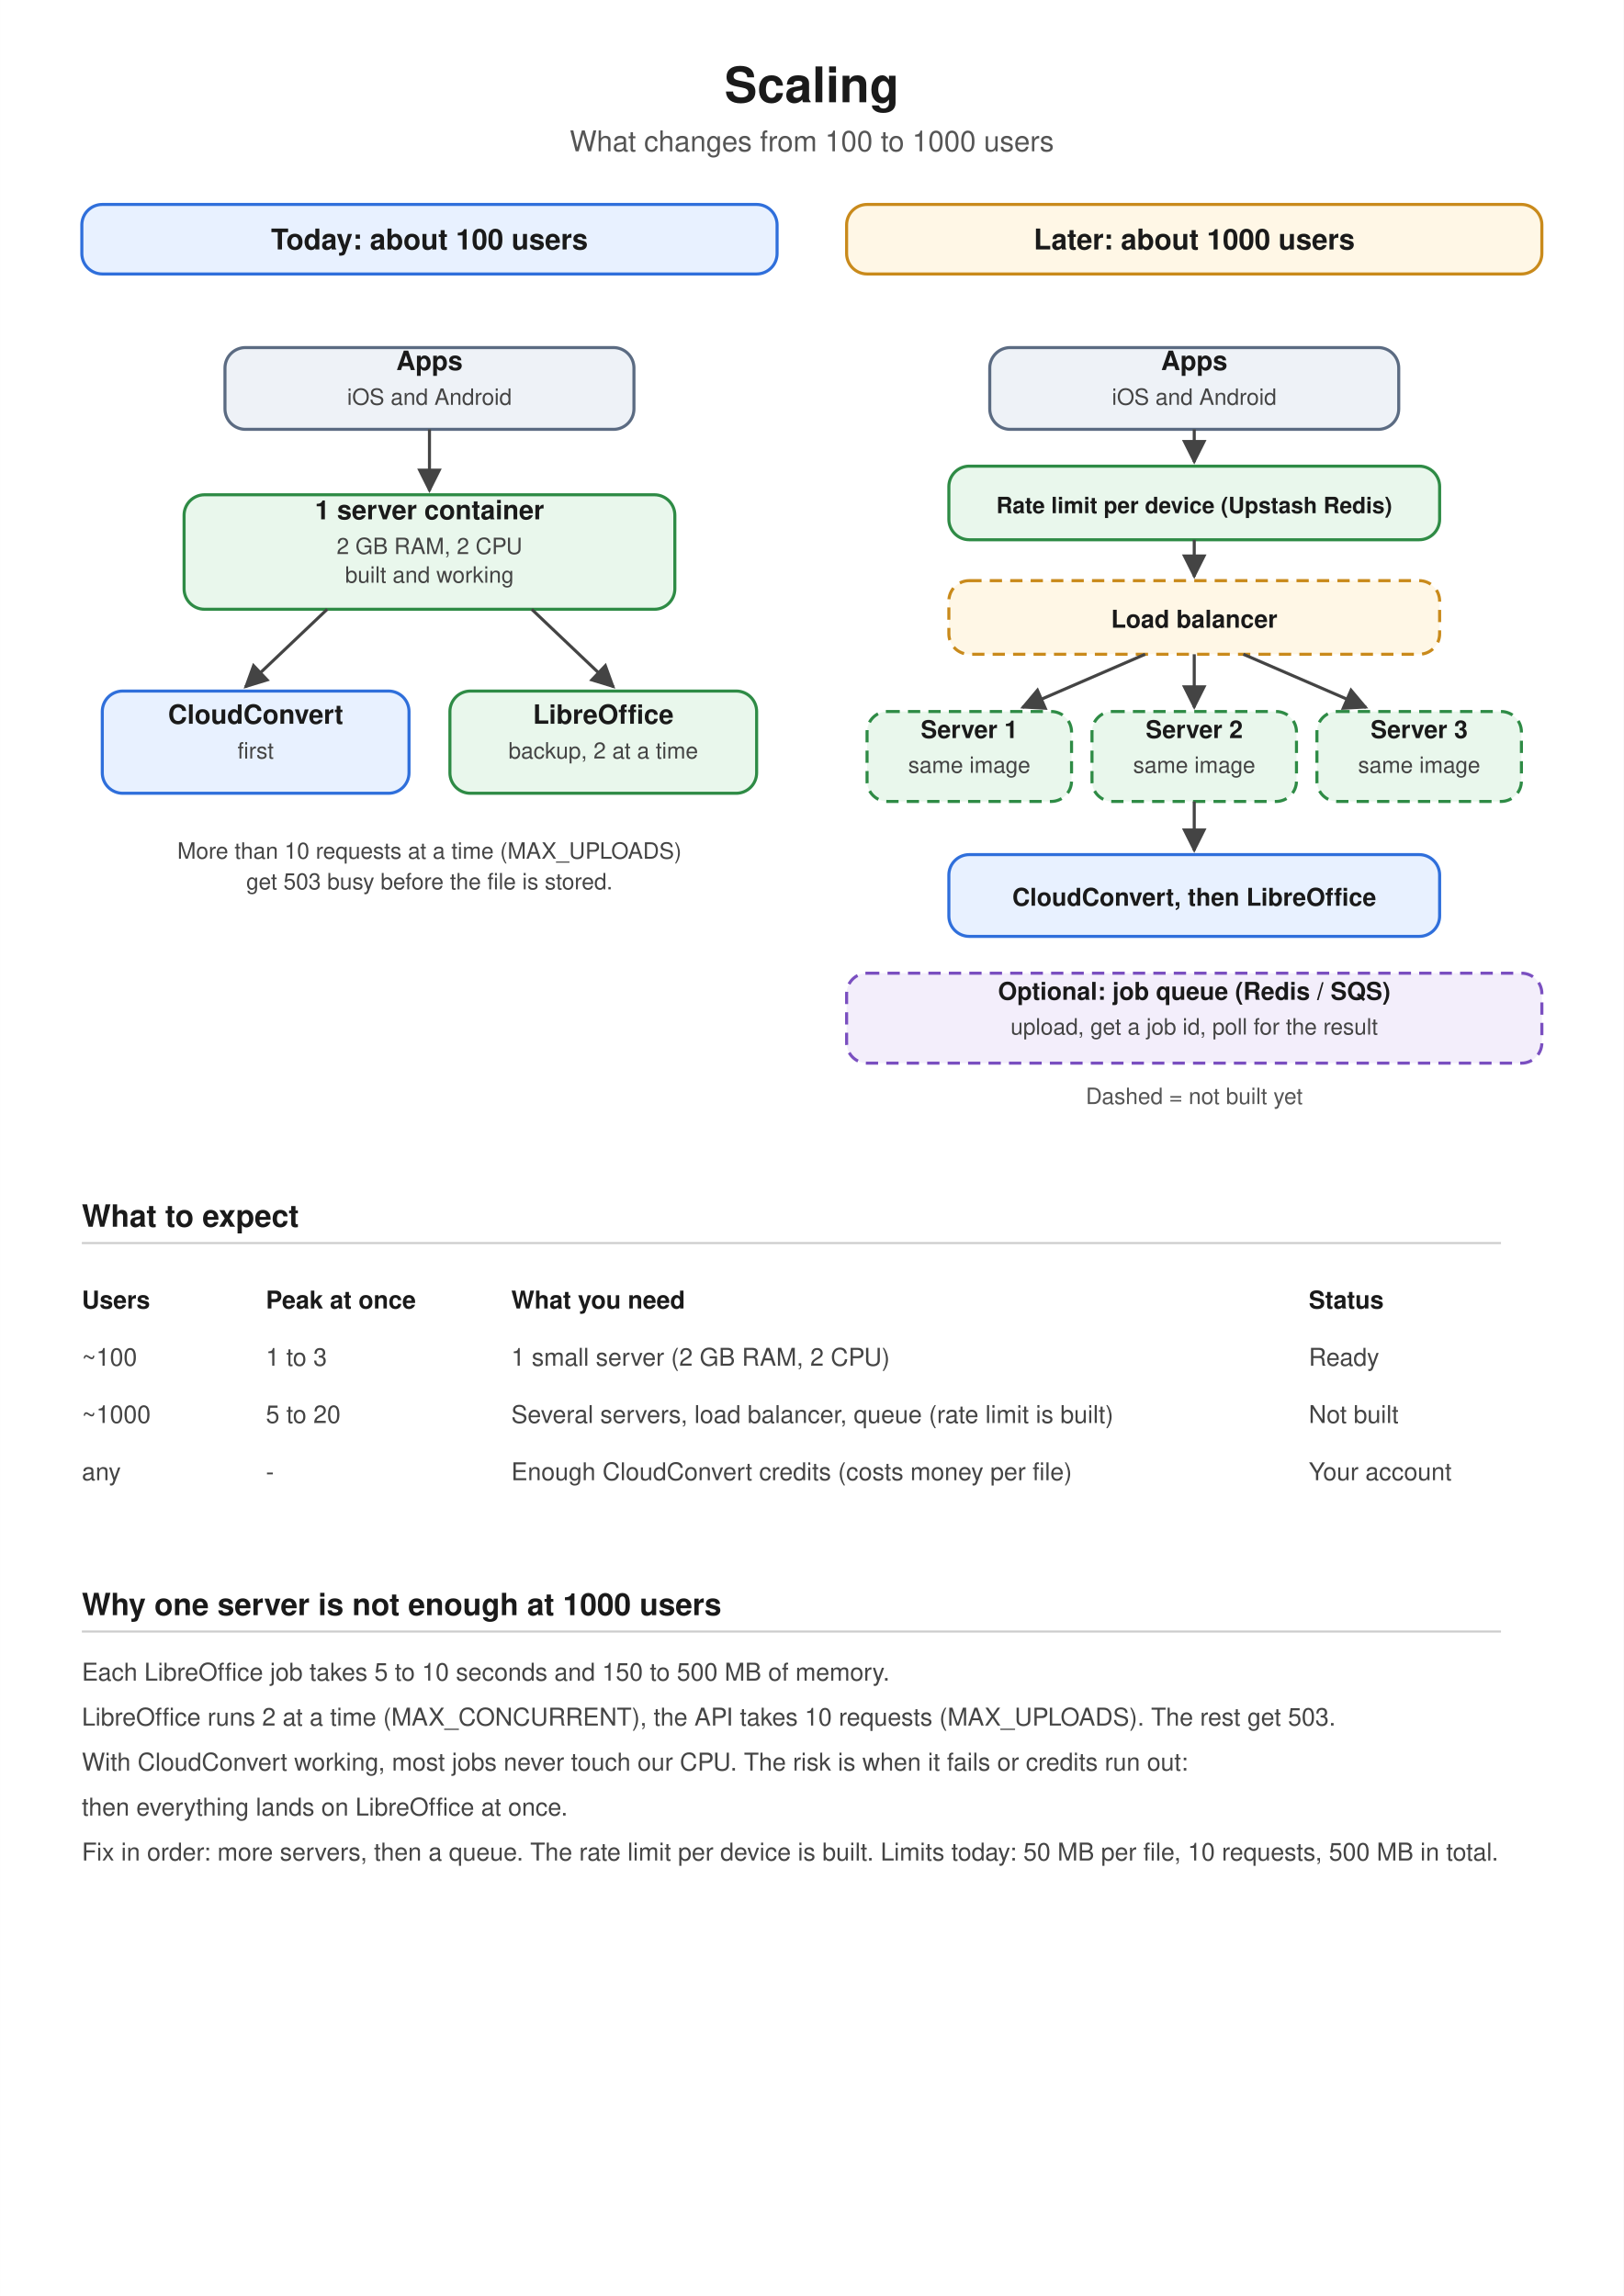
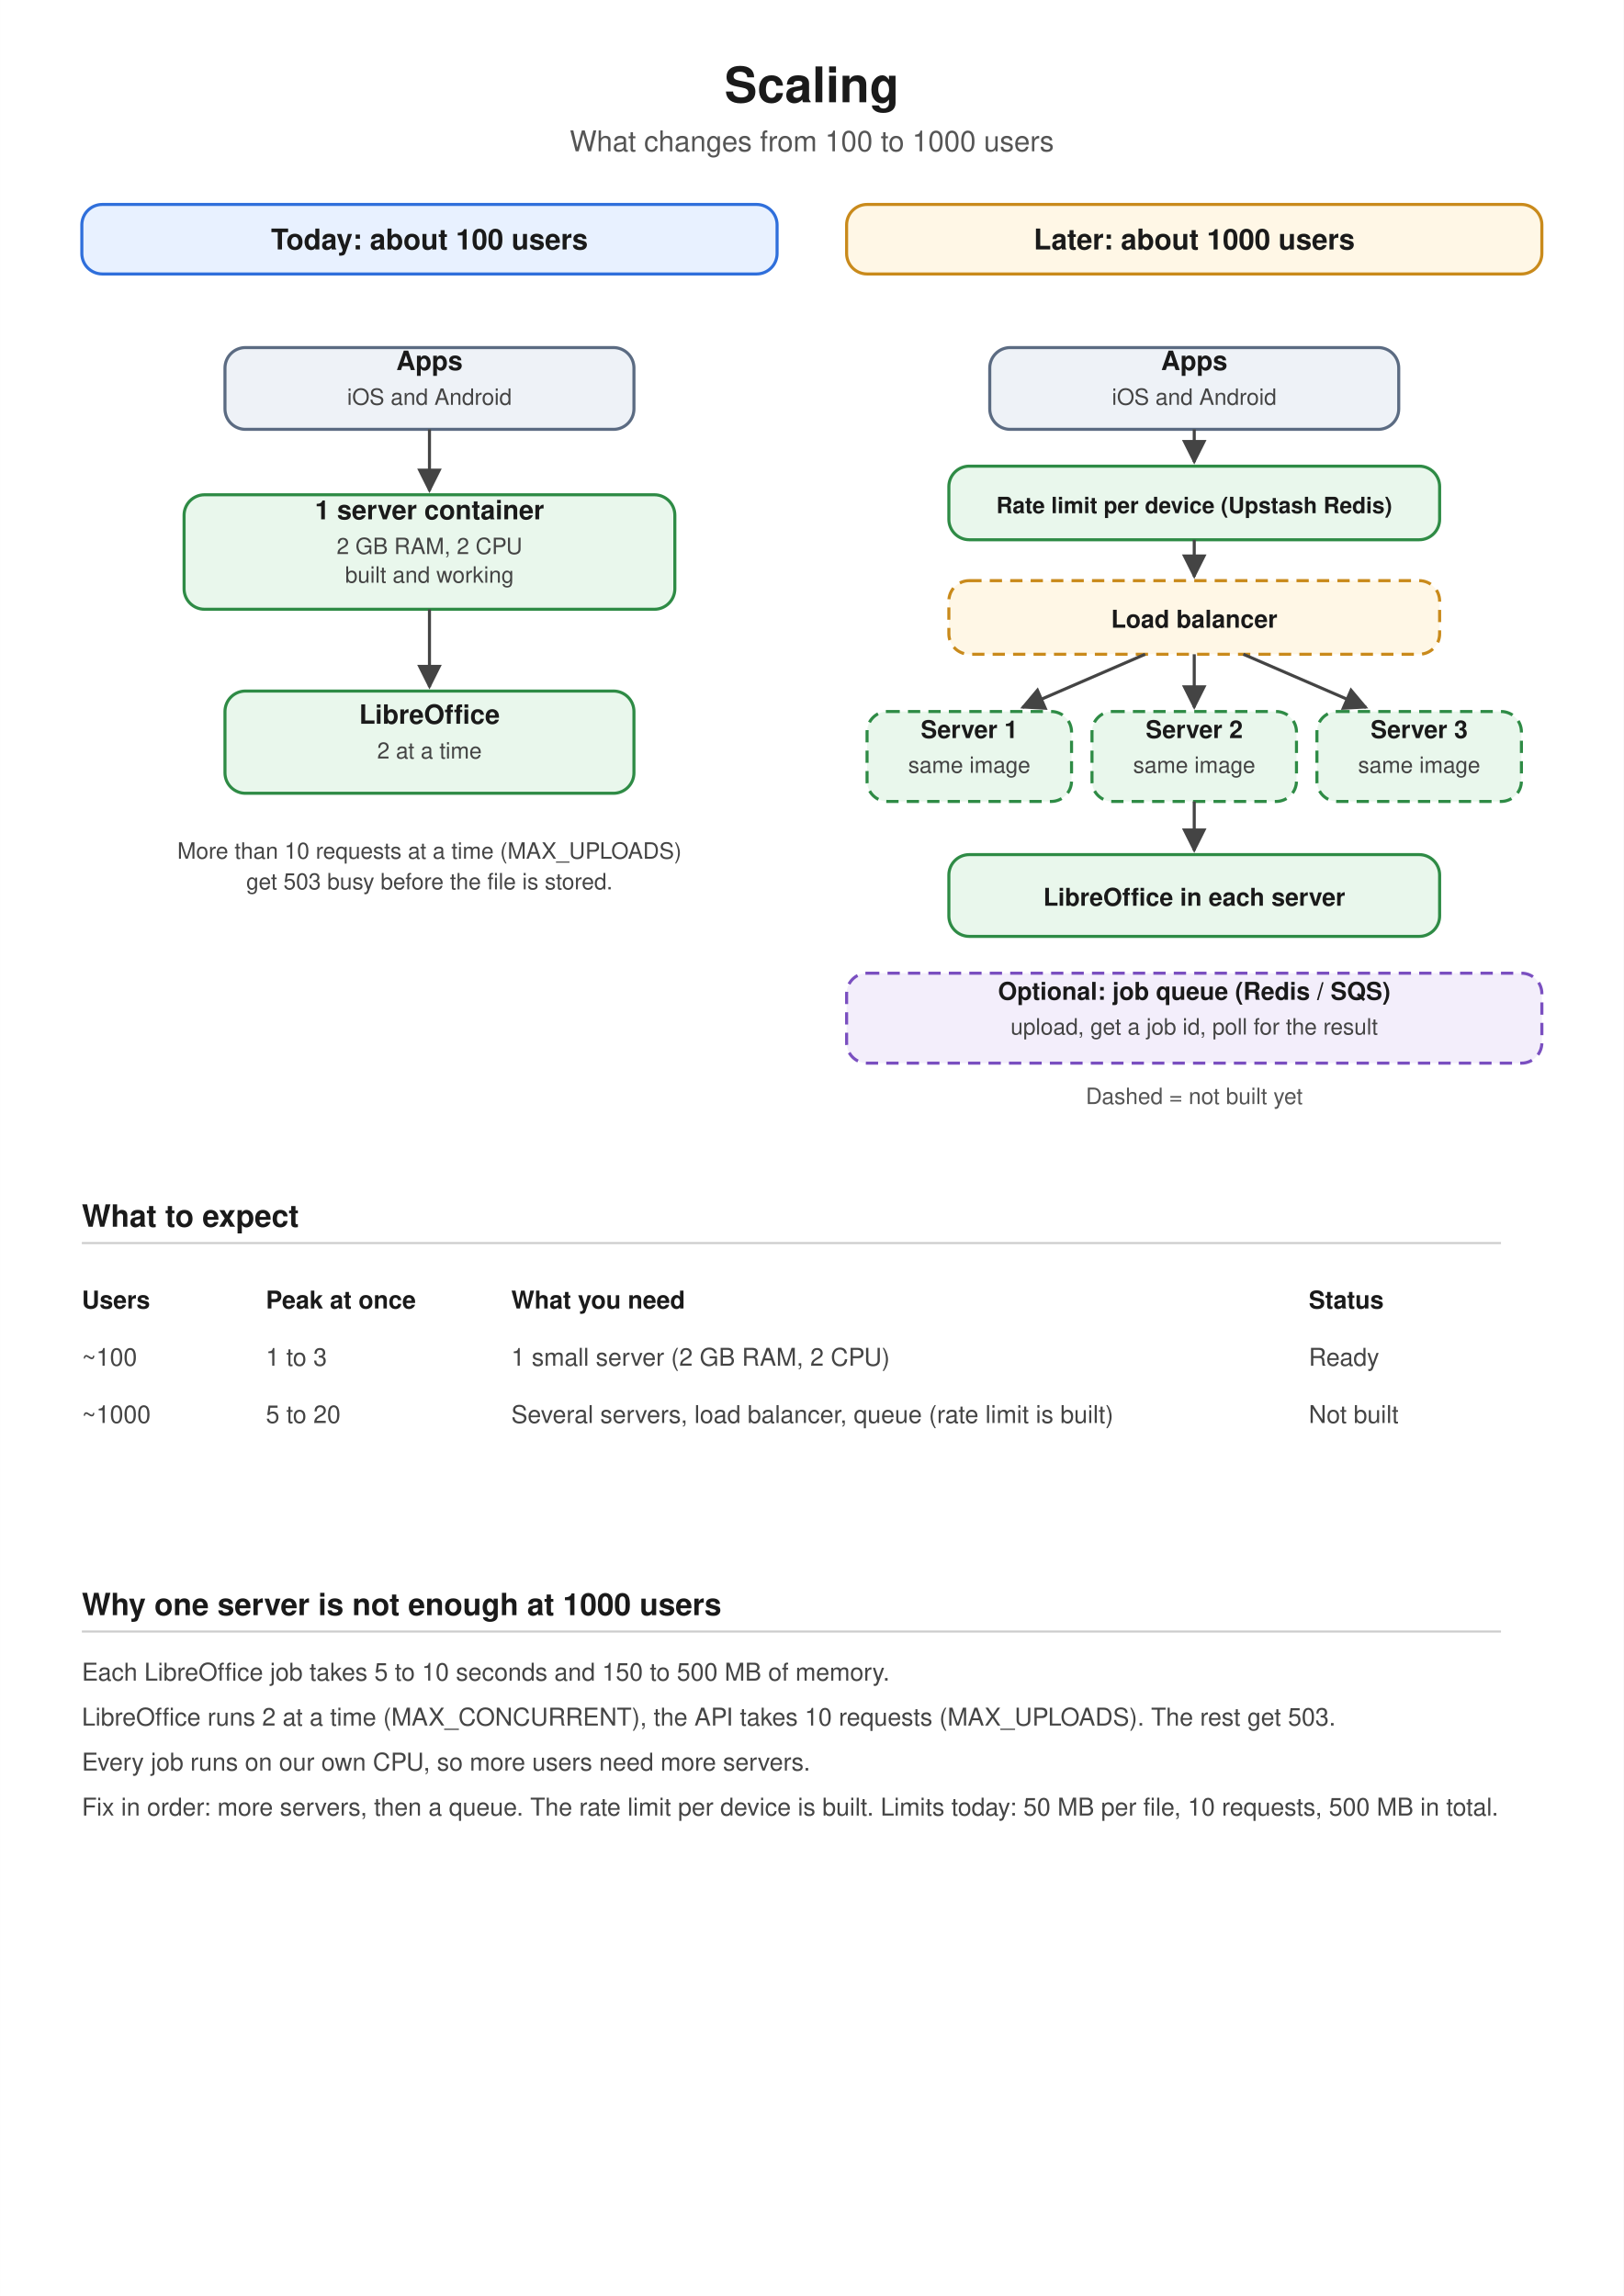
<svg xmlns="http://www.w3.org/2000/svg" width="210mm" height="297mm" viewBox="0 0 794 1123" font-family="Helvetica, Arial, sans-serif">
  <defs>
    <marker id="ar" viewBox="0 0 10 10" refX="9" refY="5" markerWidth="8" markerHeight="8" orient="auto">
      <path d="M0,0 L10,5 L0,10 z" fill="context-stroke" />
    </marker>
    <marker id="a1" viewBox="0 0 10 10" refX="9" refY="5" markerWidth="8" markerHeight="8" orient="auto">
      <path d="M0,0 L10,5 L0,10 z" fill="#444" />
    </marker>
    <marker id="a2" viewBox="0 0 10 10" refX="9" refY="5" markerWidth="8" markerHeight="8" orient="auto">
      <path d="M0,0 L10,5 L0,10 z" fill="#b3261e" />
    </marker>
    <marker id="a3" viewBox="0 0 10 10" refX="9" refY="5" markerWidth="8" markerHeight="8" orient="auto">
      <path d="M0,0 L10,5 L0,10 z" fill="#2e8b45" />
    </marker>
  </defs>
  <rect width="794" height="1123" fill="#fff" />
  <text x="397" y="50" text-anchor="middle" font-size="24" font-weight="bold" fill="#1a1a1a">Scaling</text>
  <text x="397" y="74" text-anchor="middle" font-size="14" font-weight="normal" fill="#555">What changes from 100 to 1000 users</text>
  <rect x="40" y="100" width="340" height="34" rx="10" fill="#e8f1ff" stroke="#2f6fdb" stroke-width="1.5" />
  <text x="210.0" y="122.0" text-anchor="middle" font-size="14" font-weight="bold" fill="#1a1a1a">Today: about 100 users</text>
  <rect x="414" y="100" width="340" height="34" rx="10" fill="#fff7e6" stroke="#c98a1b" stroke-width="1.5" />
  <text x="584.0" y="122.0" text-anchor="middle" font-size="14" font-weight="bold" fill="#1a1a1a">Later: about 1000 users</text>
  <rect x="110" y="170" width="200" height="40" rx="10" fill="#eef2f7" stroke="#5b6b82" stroke-width="1.5" />
  <text x="210.0" y="181.0" text-anchor="middle" font-size="13" font-weight="bold" fill="#1a1a1a">Apps</text>
  <text x="210.0" y="198.0" text-anchor="middle" font-size="11" font-weight="normal" fill="#444">iOS and Android</text>
  <line x1="210" y1="210" x2="210" y2="240" stroke="#444" stroke-width="1.5" marker-end="url(#a1)" />
  <rect x="90" y="242" width="240" height="56" rx="10" fill="#e9f7ec" stroke="#2e8b45" stroke-width="1.5" />
  <text x="210.0" y="254.0" text-anchor="middle" font-size="13" font-weight="bold" fill="#1a1a1a">1 server container</text>
  <text x="210.0" y="271.0" text-anchor="middle" font-size="11" font-weight="normal" fill="#444">2 GB RAM, 2 CPU</text>
  <text x="210.0" y="285.0" text-anchor="middle" font-size="11" font-weight="normal" fill="#444">built and working</text>
-   <line x1="160" y1="298" x2="120" y2="336" stroke="#444" stroke-width="1.5" marker-end="url(#a1)" />
-   <line x1="260" y1="298" x2="300" y2="336" stroke="#444" stroke-width="1.5" marker-end="url(#a1)" />
-   <rect x="50" y="338" width="150" height="50" rx="10" fill="#e8f1ff" stroke="#2f6fdb" stroke-width="1.5" />
-   <text x="125.0" y="354.0" text-anchor="middle" font-size="13" font-weight="bold" fill="#1a1a1a">CloudConvert</text>
-   <text x="125.0" y="371.0" text-anchor="middle" font-size="11" font-weight="normal" fill="#444">first</text>
-   <rect x="220" y="338" width="150" height="50" rx="10" fill="#e9f7ec" stroke="#2e8b45" stroke-width="1.5" />
-   <text x="295.0" y="354.0" text-anchor="middle" font-size="13" font-weight="bold" fill="#1a1a1a">LibreOffice</text>
-   <text x="295.0" y="371.0" text-anchor="middle" font-size="11" font-weight="normal" fill="#444">backup, 2 at a time</text>
+   <line x1="210" y1="298" x2="210" y2="336" stroke="#444" stroke-width="1.5" marker-end="url(#a1)" />
+   <rect x="110" y="338" width="200" height="50" rx="10" fill="#e9f7ec" stroke="#2e8b45" stroke-width="1.5" />
+   <text x="210.0" y="354.0" text-anchor="middle" font-size="13" font-weight="bold" fill="#1a1a1a">LibreOffice</text>
+   <text x="210.0" y="371.0" text-anchor="middle" font-size="11" font-weight="normal" fill="#444">2 at a time</text>
  <text x="210" y="420" text-anchor="middle" font-size="11" font-weight="normal" fill="#444">More than 10 requests at a time (MAX_UPLOADS)</text>
  <text x="210" y="435" text-anchor="middle" font-size="11" font-weight="normal" fill="#444">get 503 busy before the file is stored.</text>
  <rect x="484" y="170" width="200" height="40" rx="10" fill="#eef2f7" stroke="#5b6b82" stroke-width="1.5" />
  <text x="584.0" y="181.0" text-anchor="middle" font-size="13" font-weight="bold" fill="#1a1a1a">Apps</text>
  <text x="584.0" y="198.0" text-anchor="middle" font-size="11" font-weight="normal" fill="#444">iOS and Android</text>
  <line x1="584" y1="210" x2="584" y2="226" stroke="#444" stroke-width="1.5" marker-end="url(#a1)" />
  <rect x="464" y="228" width="240" height="36" rx="10" fill="#e9f7ec" stroke="#2e8b45" stroke-width="1.5" />
  <text x="584.0" y="251.0" text-anchor="middle" font-size="11" font-weight="bold" fill="#1a1a1a">Rate limit per device (Upstash Redis)</text>
  <line x1="584" y1="264" x2="584" y2="282" stroke="#444" stroke-width="1.5" marker-end="url(#a1)" />
  <rect x="464" y="284" width="240" height="36" rx="10" fill="#fff7e6" stroke="#c98a1b" stroke-width="1.5" stroke-dasharray="6 4" />
  <text x="584.0" y="307.0" text-anchor="middle" font-size="12" font-weight="bold" fill="#1a1a1a">Load balancer</text>
  <line x1="560" y1="320" x2="500" y2="346" stroke="#444" stroke-width="1.5" marker-end="url(#a1)" />
  <line x1="584" y1="320" x2="584" y2="346" stroke="#444" stroke-width="1.5" marker-end="url(#a1)" />
  <line x1="608" y1="320" x2="668" y2="346" stroke="#444" stroke-width="1.5" marker-end="url(#a1)" />
  <rect x="424" y="348" width="100" height="44" rx="10" fill="#e9f7ec" stroke="#2e8b45" stroke-width="1.5" stroke-dasharray="6 4" />
  <text x="474.0" y="361.0" text-anchor="middle" font-size="12" font-weight="bold" fill="#1a1a1a">Server 1</text>
  <text x="474.0" y="378.0" text-anchor="middle" font-size="11" font-weight="normal" fill="#444">same image</text>
  <rect x="534" y="348" width="100" height="44" rx="10" fill="#e9f7ec" stroke="#2e8b45" stroke-width="1.5" stroke-dasharray="6 4" />
  <text x="584.0" y="361.0" text-anchor="middle" font-size="12" font-weight="bold" fill="#1a1a1a">Server 2</text>
  <text x="584.0" y="378.0" text-anchor="middle" font-size="11" font-weight="normal" fill="#444">same image</text>
  <rect x="644" y="348" width="100" height="44" rx="10" fill="#e9f7ec" stroke="#2e8b45" stroke-width="1.5" stroke-dasharray="6 4" />
  <text x="694.0" y="361.0" text-anchor="middle" font-size="12" font-weight="bold" fill="#1a1a1a">Server 3</text>
  <text x="694.0" y="378.0" text-anchor="middle" font-size="11" font-weight="normal" fill="#444">same image</text>
  <line x1="584" y1="392" x2="584" y2="416" stroke="#444" stroke-width="1.5" marker-end="url(#a1)" />
-   <rect x="464" y="418" width="240" height="40" rx="10" fill="#e8f1ff" stroke="#2f6fdb" stroke-width="1.5" />
-   <text x="584.0" y="443.0" text-anchor="middle" font-size="12" font-weight="bold" fill="#1a1a1a">CloudConvert, then LibreOffice</text>
+   <rect x="464" y="418" width="240" height="40" rx="10" fill="#e9f7ec" stroke="#2e8b45" stroke-width="1.5" />
+   <text x="584.0" y="443.0" text-anchor="middle" font-size="12" font-weight="bold" fill="#1a1a1a">LibreOffice in each server</text>
  <rect x="414" y="476" width="340" height="44" rx="10" fill="#f3eefb" stroke="#7a4fc0" stroke-width="1.5" stroke-dasharray="6 4" />
  <text x="584.0" y="489.0" text-anchor="middle" font-size="12" font-weight="bold" fill="#1a1a1a">Optional: job queue (Redis / SQS)</text>
  <text x="584.0" y="506.0" text-anchor="middle" font-size="11" font-weight="normal" fill="#444">upload, get a job id, poll for the result</text>
  <text x="584" y="540" text-anchor="middle" font-size="11" font-weight="normal" fill="#555">Dashed = not built yet</text>
  <text x="40" y="600" text-anchor="start" font-size="15" font-weight="bold" fill="#1a1a1a">What to expect</text>
  <line x1="40" y1="608" x2="734" y2="608" stroke="#ccc" />
  <text x="40" y="640" text-anchor="start" font-size="12" font-weight="bold" fill="#1a1a1a">Users</text>
  <text x="130" y="640" text-anchor="start" font-size="12" font-weight="bold" fill="#1a1a1a">Peak at once</text>
  <text x="250" y="640" text-anchor="start" font-size="12" font-weight="bold" fill="#1a1a1a">What you need</text>
  <text x="640" y="640" text-anchor="start" font-size="12" font-weight="bold" fill="#1a1a1a">Status</text>
  <text x="40" y="668" text-anchor="start" font-size="12" font-weight="normal" fill="#444">~100</text>
  <text x="130" y="668" text-anchor="start" font-size="12" font-weight="normal" fill="#444">1 to 3</text>
  <text x="250" y="668" text-anchor="start" font-size="12" font-weight="normal" fill="#444">1 small server (2 GB RAM, 2 CPU)</text>
  <text x="640" y="668" text-anchor="start" font-size="12" font-weight="normal" fill="#444">Ready</text>
  <text x="40" y="696" text-anchor="start" font-size="12" font-weight="normal" fill="#444">~1000</text>
  <text x="130" y="696" text-anchor="start" font-size="12" font-weight="normal" fill="#444">5 to 20</text>
  <text x="250" y="696" text-anchor="start" font-size="12" font-weight="normal" fill="#444">Several servers, load balancer, queue (rate limit is built)</text>
  <text x="640" y="696" text-anchor="start" font-size="12" font-weight="normal" fill="#444">Not built</text>
-   <text x="40" y="724" text-anchor="start" font-size="12" font-weight="normal" fill="#444">any</text>
-   <text x="130" y="724" text-anchor="start" font-size="12" font-weight="normal" fill="#444">-</text>
-   <text x="250" y="724" text-anchor="start" font-size="12" font-weight="normal" fill="#444">Enough CloudConvert credits (costs money per file)</text>
-   <text x="640" y="724" text-anchor="start" font-size="12" font-weight="normal" fill="#444">Your account</text>
  <text x="40" y="790" text-anchor="start" font-size="15" font-weight="bold" fill="#1a1a1a">Why one server is not enough at 1000 users</text>
  <line x1="40" y1="798" x2="734" y2="798" stroke="#ccc" />
  <text x="40" y="822" text-anchor="start" font-size="12" font-weight="normal" fill="#444">Each LibreOffice job takes 5 to 10 seconds and 150 to 500 MB of memory.</text>
  <text x="40" y="844" text-anchor="start" font-size="12" font-weight="normal" fill="#444">LibreOffice runs 2 at a time (MAX_CONCURRENT), the API takes 10 requests (MAX_UPLOADS). The rest get 503.</text>
-   <text x="40" y="866" text-anchor="start" font-size="12" font-weight="normal" fill="#444">With CloudConvert working, most jobs never touch our CPU. The risk is when it fails or credits run out:</text>
-   <text x="40" y="888" text-anchor="start" font-size="12" font-weight="normal" fill="#444">then everything lands on LibreOffice at once.</text>
-   <text x="40" y="910" text-anchor="start" font-size="12" font-weight="normal" fill="#444">Fix in order: more servers, then a queue. The rate limit per device is built. Limits today: 50 MB per file, 10 requests, 500 MB in total.</text>
+   <text x="40" y="866" text-anchor="start" font-size="12" font-weight="normal" fill="#444">Every job runs on our own CPU, so more users need more servers.</text>
+   <text x="40" y="888" text-anchor="start" font-size="12" font-weight="normal" fill="#444">Fix in order: more servers, then a queue. The rate limit per device is built. Limits today: 50 MB per file, 10 requests, 500 MB in total.</text>
</svg>
